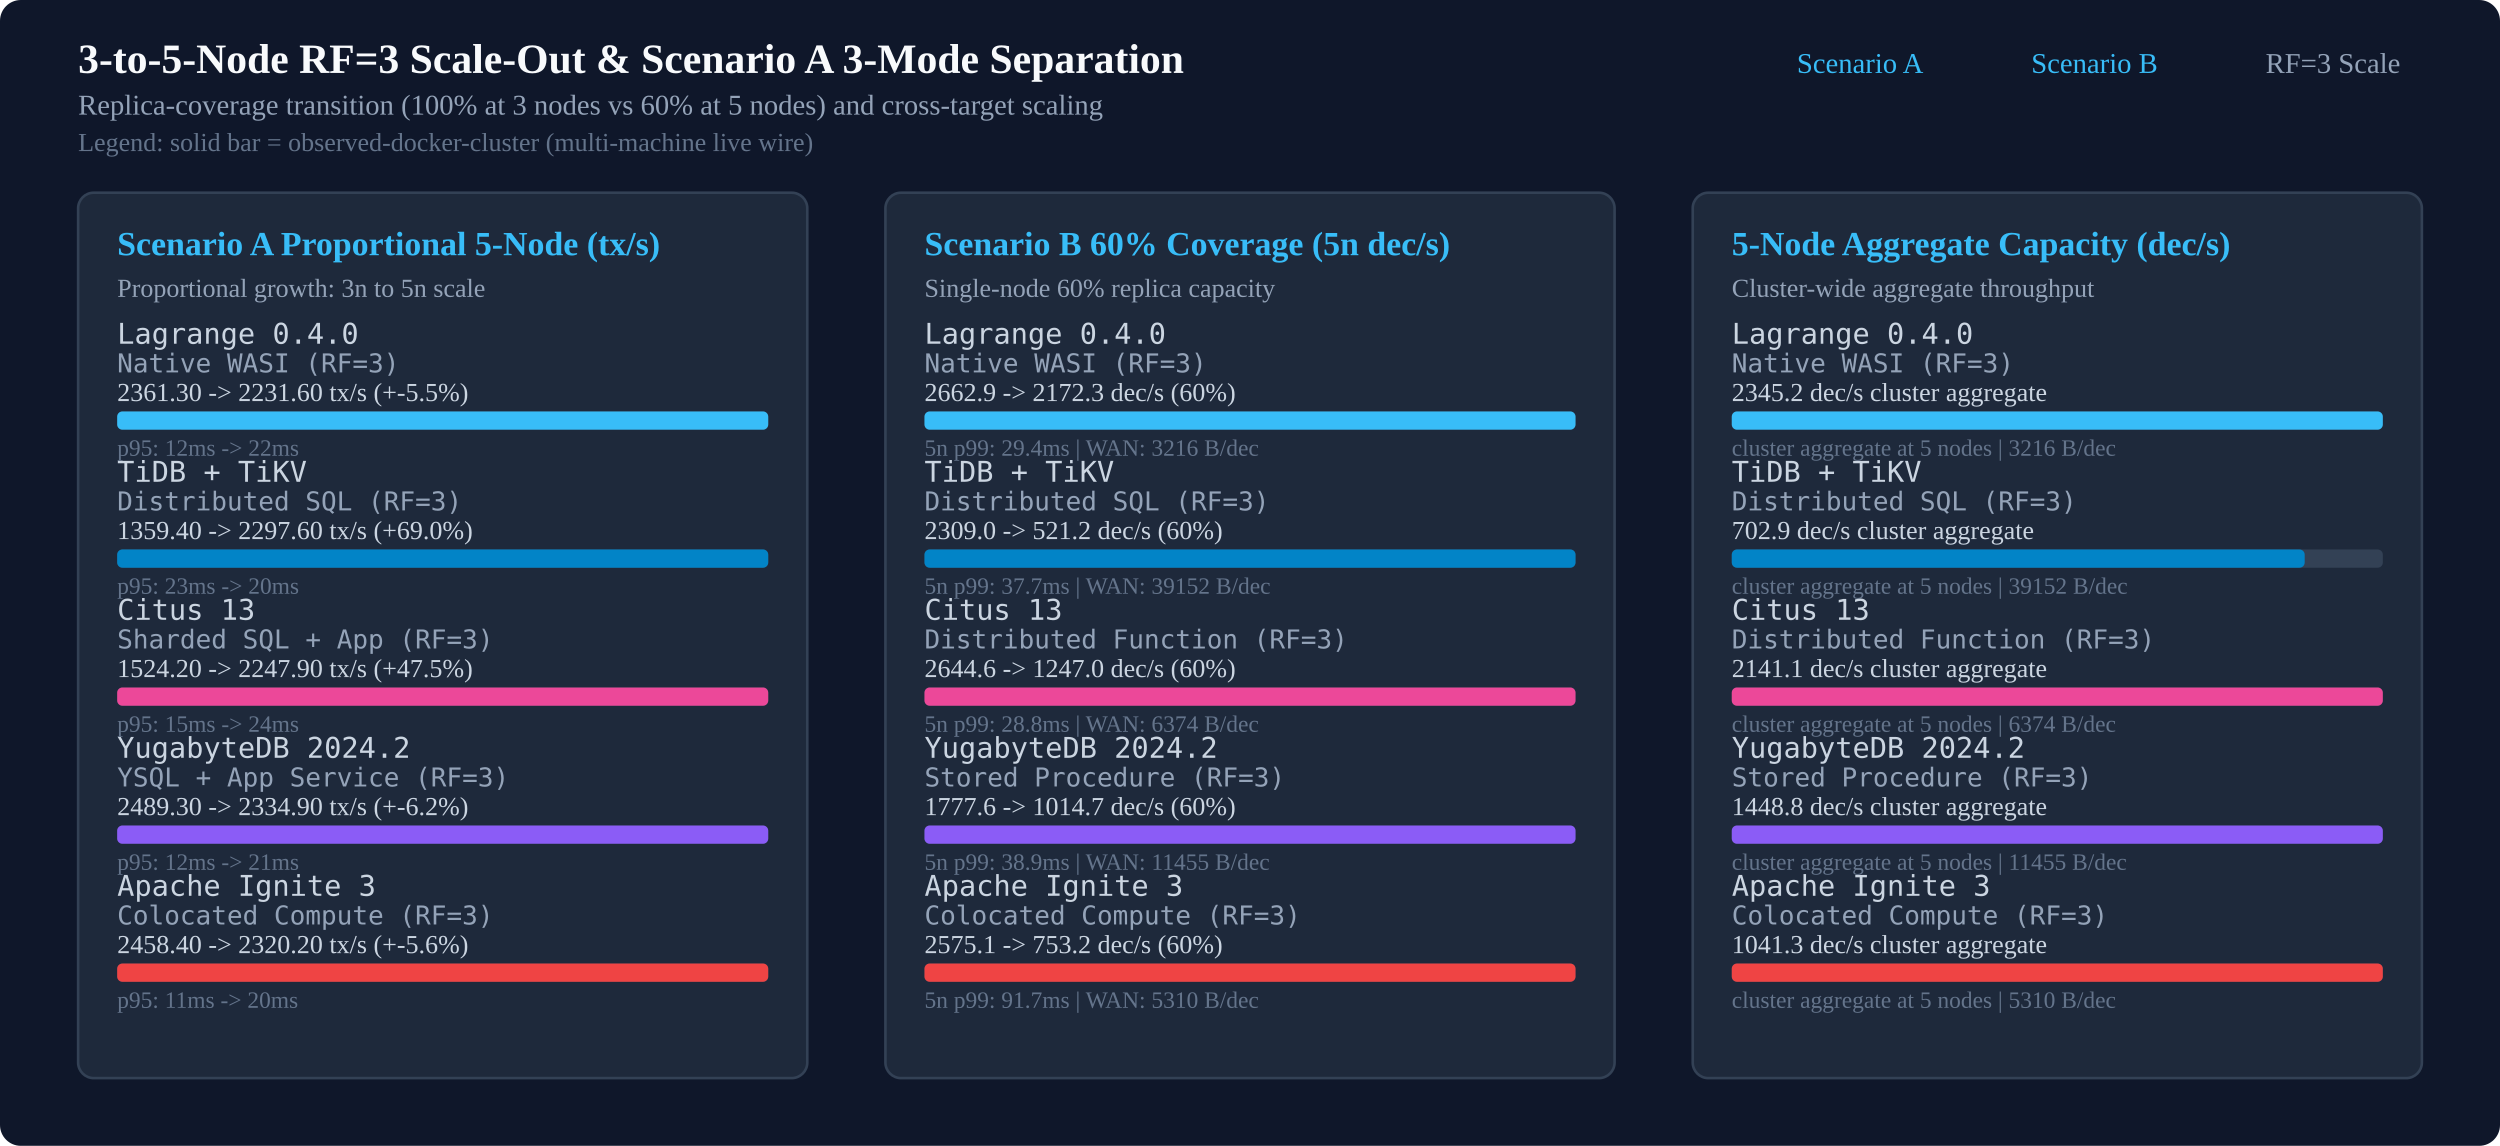
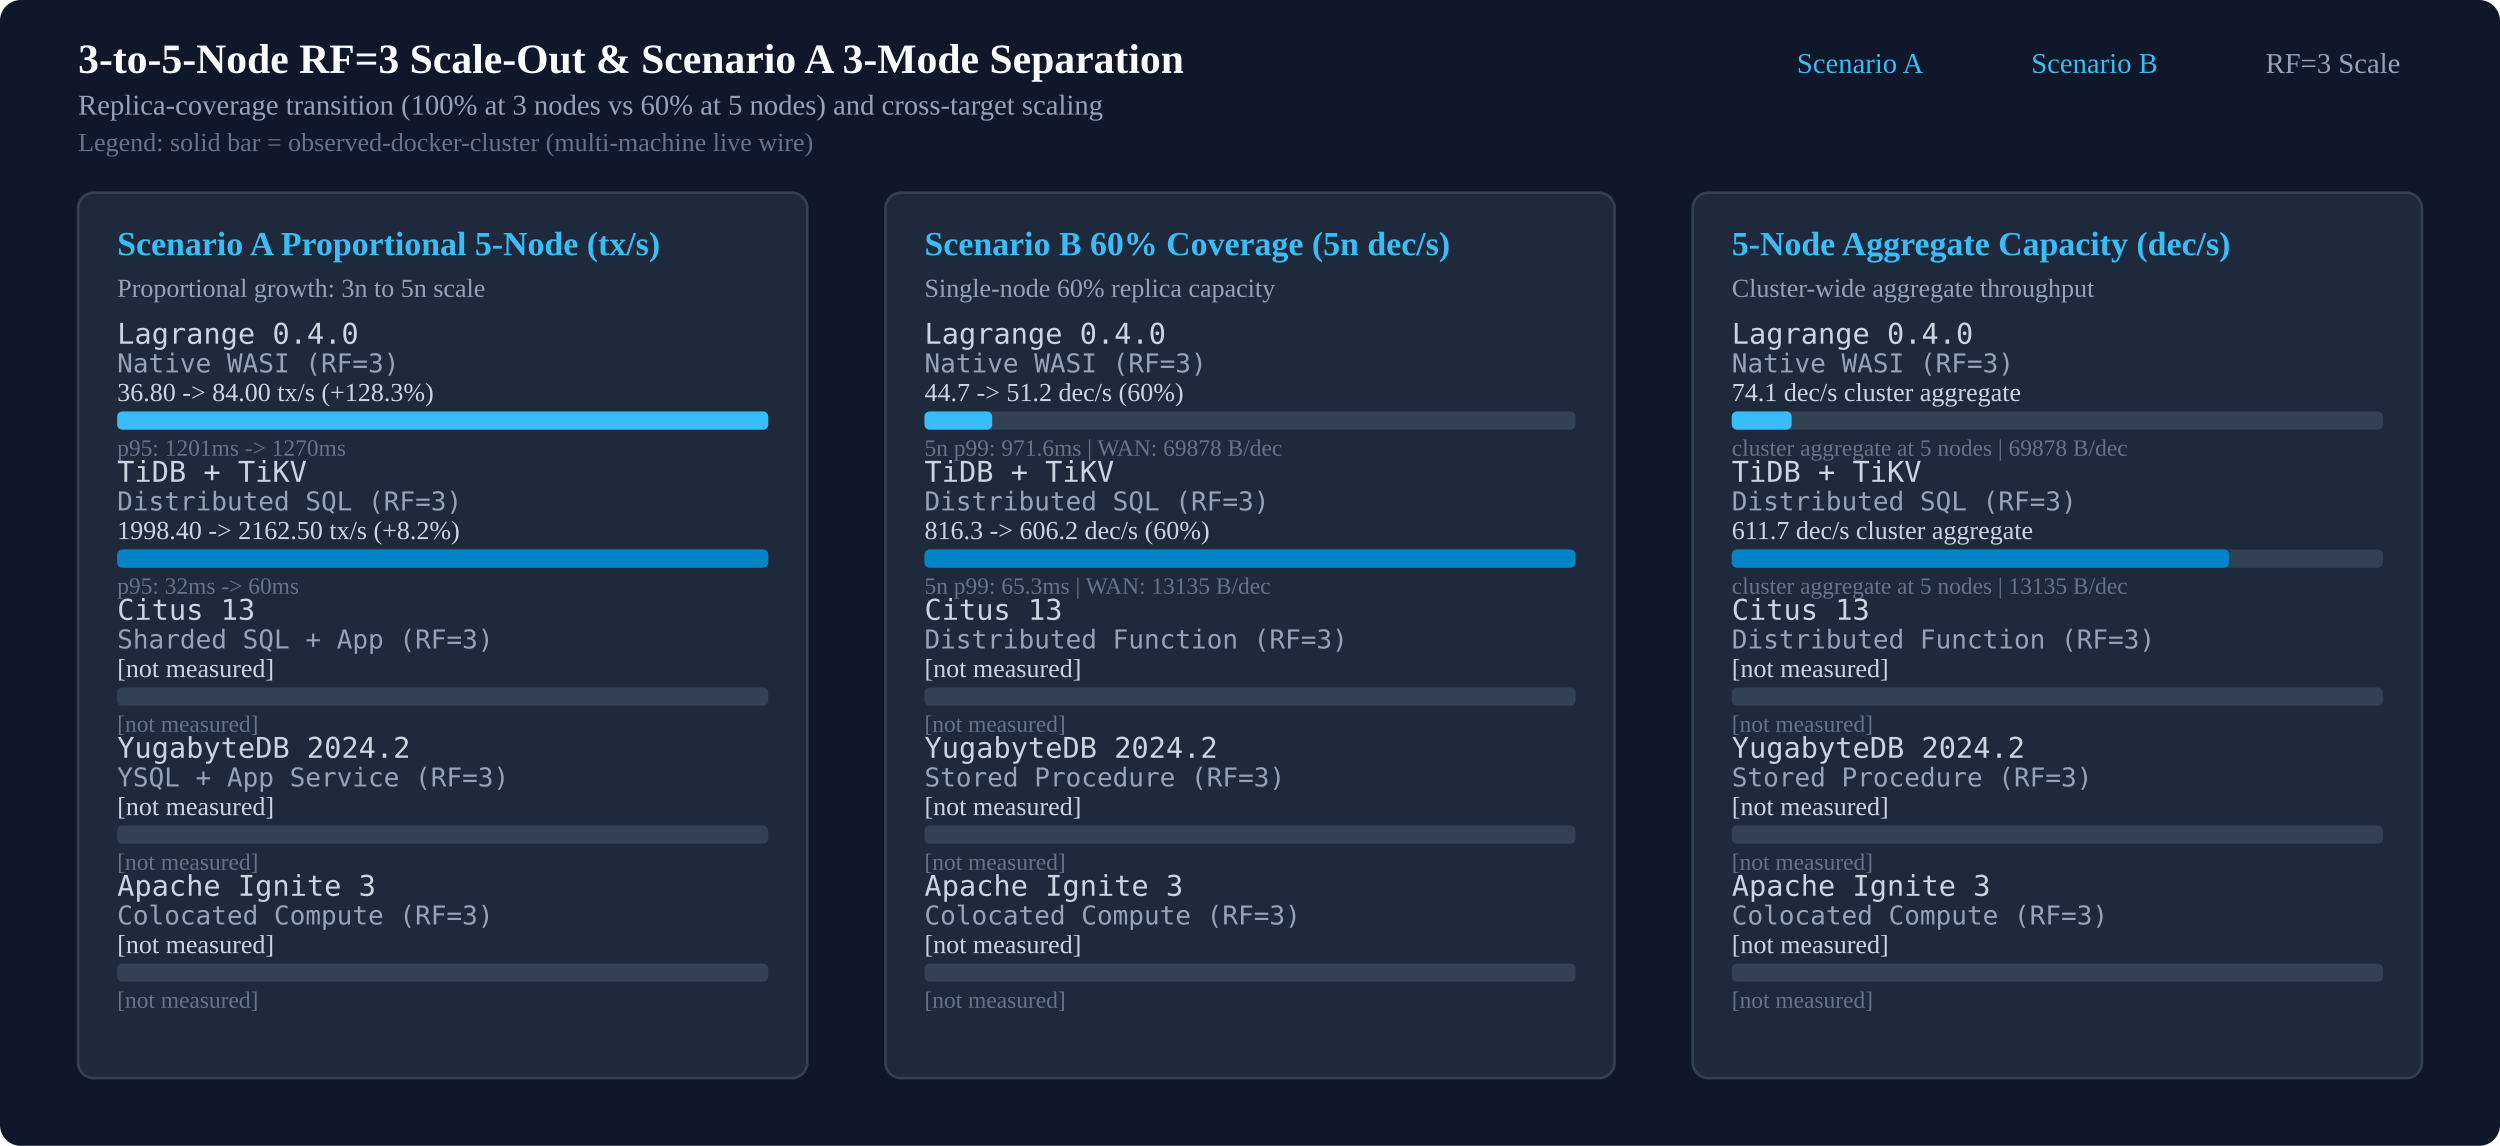
<svg xmlns="http://www.w3.org/2000/svg" viewBox="0 0 960 440" width="960" height="440">
  <rect width="960" height="440" fill="#0f172a" rx="8" />
  <text x="30" y="28" fill="#f8fafc" font-size="16" font-weight="bold">3-to-5-Node RF=3 Scale-Out &amp; Scenario A 3-Mode Separation</text>
  <text x="30" y="44" fill="#94a3b8" font-size="11">Replica-coverage transition (100% at 3 nodes vs 60% at 5 nodes) and cross-target scaling</text>
  <text x="30" y="58" fill="#64748b" font-size="10">Legend: solid bar = observed-docker-cluster (multi-machine live wire)</text>
  <a href="tidb-reference-scenarios.md#scenario-a-tidb-oltp-baseline">
    <text x="690" y="28" fill="#38bdf8" font-size="11">Scenario A</text>
  </a>
  <a href="tidb-reference-scenarios.md#scenario-b-tidb-distributed-risk-decision">
    <text x="780" y="28" fill="#38bdf8" font-size="11">Scenario B</text>
  </a>
  <text x="870" y="28" fill="#94a3b8" font-size="11">RF=3 Scale</text>
  <rect x="30" y="74" width="280" height="340" fill="#1e293b" rx="6" stroke="#334155" />
  <a href="tidb-reference-scenarios.md#scenario-a-tidb-oltp-baseline">
    <text x="45" y="98" fill="#38bdf8" font-size="13" font-weight="bold">Scenario A Proportional 5-Node (tx/s)</text>
  </a>
  <text x="45" y="114" fill="#94a3b8" font-size="10">Proportional growth: 3n to 5n scale</text>
  <rect x="340" y="74" width="280" height="340" fill="#1e293b" rx="6" stroke="#334155" />
  <a href="tidb-reference-scenarios.md#scenario-b-tidb-distributed-risk-decision">
    <text x="355" y="98" fill="#38bdf8" font-size="13" font-weight="bold">Scenario B 60% Coverage (5n dec/s)</text>
  </a>
  <text x="355" y="114" fill="#94a3b8" font-size="10">Single-node 60% replica capacity</text>
  <rect x="650" y="74" width="280" height="340" fill="#1e293b" rx="6" stroke="#334155" />
  <a href="tidb-reference-scenarios.md#scenario-b-tidb-distributed-risk-decision">
    <text x="665" y="98" fill="#38bdf8" font-size="13" font-weight="bold">5-Node Aggregate Capacity (dec/s)</text>
  </a>
  <text x="665" y="114" fill="#94a3b8" font-size="10">Cluster-wide aggregate throughput</text>
  <text x="45" y="132" fill="#cbd5e1" font-size="11" font-family="monospace">Lagrange 0.4.0</text>
  <text x="45" y="143" fill="#94a3b8" font-size="10" font-family="monospace">Native WASI (RF=3)</text>
-   <text x="45" y="154" fill="#cbd5e1" font-size="10">2361.30 -&gt; 2231.60 tx/s (+-5.5%)</text>
+   <text x="45" y="154" fill="#cbd5e1" font-size="10">36.80 -&gt; 84.00 tx/s (+128.3%)</text>
  <rect x="45" y="158" width="250" height="7" fill="#334155" rx="2" />
  <rect x="45" y="158" width="250" height="7" fill="#38bdf8" rx="2" />
-   <text x="45" y="175" fill="#64748b" font-size="9">p95: 12ms -&gt; 22ms</text>
+   <text x="45" y="175" fill="#64748b" font-size="9">p95: 1201ms -&gt; 1270ms</text>
  <text x="45" y="185" fill="#cbd5e1" font-size="11" font-family="monospace">TiDB + TiKV</text>
  <text x="45" y="196" fill="#94a3b8" font-size="10" font-family="monospace">Distributed SQL (RF=3)</text>
-   <text x="45" y="207" fill="#cbd5e1" font-size="10">1359.40 -&gt; 2297.60 tx/s (+69.0%)</text>
+   <text x="45" y="207" fill="#cbd5e1" font-size="10">1998.40 -&gt; 2162.50 tx/s (+8.2%)</text>
  <rect x="45" y="211" width="250" height="7" fill="#334155" rx="2" />
  <rect x="45" y="211" width="250" height="7" fill="#0284c7" rx="2" />
-   <text x="45" y="228" fill="#64748b" font-size="9">p95: 23ms -&gt; 20ms</text>
+   <text x="45" y="228" fill="#64748b" font-size="9">p95: 32ms -&gt; 60ms</text>
  <text x="45" y="238" fill="#cbd5e1" font-size="11" font-family="monospace">Citus 13</text>
  <text x="45" y="249" fill="#94a3b8" font-size="10" font-family="monospace">Sharded SQL + App (RF=3)</text>
-   <text x="45" y="260" fill="#cbd5e1" font-size="10">1524.20 -&gt; 2247.90 tx/s (+47.5%)</text>
+   <text x="45" y="260" fill="#cbd5e1" font-size="10">[not measured]</text>
  <rect x="45" y="264" width="250" height="7" fill="#334155" rx="2" />
-   <rect x="45" y="264" width="250" height="7" fill="#ec4899" rx="2" />
-   <text x="45" y="281" fill="#64748b" font-size="9">p95: 15ms -&gt; 24ms</text>
+   <text x="45" y="281" fill="#64748b" font-size="9">[not measured]</text>
  <text x="45" y="291" fill="#cbd5e1" font-size="11" font-family="monospace">YugabyteDB 2024.2</text>
  <text x="45" y="302" fill="#94a3b8" font-size="10" font-family="monospace">YSQL + App Service (RF=3)</text>
-   <text x="45" y="313" fill="#cbd5e1" font-size="10">2489.30 -&gt; 2334.90 tx/s (+-6.2%)</text>
+   <text x="45" y="313" fill="#cbd5e1" font-size="10">[not measured]</text>
  <rect x="45" y="317" width="250" height="7" fill="#334155" rx="2" />
-   <rect x="45" y="317" width="250" height="7" fill="#8b5cf6" rx="2" />
-   <text x="45" y="334" fill="#64748b" font-size="9">p95: 12ms -&gt; 21ms</text>
+   <text x="45" y="334" fill="#64748b" font-size="9">[not measured]</text>
  <text x="45" y="344" fill="#cbd5e1" font-size="11" font-family="monospace">Apache Ignite 3</text>
  <text x="45" y="355" fill="#94a3b8" font-size="10" font-family="monospace">Colocated Compute (RF=3)</text>
-   <text x="45" y="366" fill="#cbd5e1" font-size="10">2458.40 -&gt; 2320.20 tx/s (+-5.6%)</text>
+   <text x="45" y="366" fill="#cbd5e1" font-size="10">[not measured]</text>
  <rect x="45" y="370" width="250" height="7" fill="#334155" rx="2" />
-   <rect x="45" y="370" width="250" height="7" fill="#ef4444" rx="2" />
-   <text x="45" y="387" fill="#64748b" font-size="9">p95: 11ms -&gt; 20ms</text>
+   <text x="45" y="387" fill="#64748b" font-size="9">[not measured]</text>
  <text x="355" y="132" fill="#cbd5e1" font-size="11" font-family="monospace">Lagrange 0.4.0</text>
  <text x="355" y="143" fill="#94a3b8" font-size="10" font-family="monospace">Native WASI (RF=3)</text>
-   <text x="355" y="154" fill="#cbd5e1" font-size="10">2662.9 -&gt; 2172.3 dec/s (60%)</text>
+   <text x="355" y="154" fill="#cbd5e1" font-size="10">44.7 -&gt; 51.2 dec/s (60%)</text>
  <rect x="355" y="158" width="250" height="7" fill="#334155" rx="2" />
-   <rect x="355" y="158" width="250" height="7" fill="#38bdf8" rx="2" />
-   <text x="355" y="175" fill="#64748b" font-size="9">5n p99: 29.4ms | WAN: 3216 B/dec</text>
+   <rect x="355" y="158" width="26" height="7" fill="#38bdf8" rx="2" />
+   <text x="355" y="175" fill="#64748b" font-size="9">5n p99: 971.6ms | WAN: 69878 B/dec</text>
  <text x="355" y="185" fill="#cbd5e1" font-size="11" font-family="monospace">TiDB + TiKV</text>
  <text x="355" y="196" fill="#94a3b8" font-size="10" font-family="monospace">Distributed SQL (RF=3)</text>
-   <text x="355" y="207" fill="#cbd5e1" font-size="10">2309.0 -&gt; 521.2 dec/s (60%)</text>
+   <text x="355" y="207" fill="#cbd5e1" font-size="10">816.3 -&gt; 606.2 dec/s (60%)</text>
  <rect x="355" y="211" width="250" height="7" fill="#334155" rx="2" />
  <rect x="355" y="211" width="250" height="7" fill="#0284c7" rx="2" />
-   <text x="355" y="228" fill="#64748b" font-size="9">5n p99: 37.7ms | WAN: 39152 B/dec</text>
+   <text x="355" y="228" fill="#64748b" font-size="9">5n p99: 65.3ms | WAN: 13135 B/dec</text>
  <text x="355" y="238" fill="#cbd5e1" font-size="11" font-family="monospace">Citus 13</text>
  <text x="355" y="249" fill="#94a3b8" font-size="10" font-family="monospace">Distributed Function (RF=3)</text>
-   <text x="355" y="260" fill="#cbd5e1" font-size="10">2644.6 -&gt; 1247.0 dec/s (60%)</text>
+   <text x="355" y="260" fill="#cbd5e1" font-size="10">[not measured]</text>
  <rect x="355" y="264" width="250" height="7" fill="#334155" rx="2" />
-   <rect x="355" y="264" width="250" height="7" fill="#ec4899" rx="2" />
-   <text x="355" y="281" fill="#64748b" font-size="9">5n p99: 28.8ms | WAN: 6374 B/dec</text>
+   <text x="355" y="281" fill="#64748b" font-size="9">[not measured]</text>
  <text x="355" y="291" fill="#cbd5e1" font-size="11" font-family="monospace">YugabyteDB 2024.2</text>
  <text x="355" y="302" fill="#94a3b8" font-size="10" font-family="monospace">Stored Procedure (RF=3)</text>
-   <text x="355" y="313" fill="#cbd5e1" font-size="10">1777.6 -&gt; 1014.7 dec/s (60%)</text>
+   <text x="355" y="313" fill="#cbd5e1" font-size="10">[not measured]</text>
  <rect x="355" y="317" width="250" height="7" fill="#334155" rx="2" />
-   <rect x="355" y="317" width="250" height="7" fill="#8b5cf6" rx="2" />
-   <text x="355" y="334" fill="#64748b" font-size="9">5n p99: 38.9ms | WAN: 11455 B/dec</text>
+   <text x="355" y="334" fill="#64748b" font-size="9">[not measured]</text>
  <text x="355" y="344" fill="#cbd5e1" font-size="11" font-family="monospace">Apache Ignite 3</text>
  <text x="355" y="355" fill="#94a3b8" font-size="10" font-family="monospace">Colocated Compute (RF=3)</text>
-   <text x="355" y="366" fill="#cbd5e1" font-size="10">2575.1 -&gt; 753.2 dec/s (60%)</text>
+   <text x="355" y="366" fill="#cbd5e1" font-size="10">[not measured]</text>
  <rect x="355" y="370" width="250" height="7" fill="#334155" rx="2" />
-   <rect x="355" y="370" width="250" height="7" fill="#ef4444" rx="2" />
-   <text x="355" y="387" fill="#64748b" font-size="9">5n p99: 91.7ms | WAN: 5310 B/dec</text>
+   <text x="355" y="387" fill="#64748b" font-size="9">[not measured]</text>
  <text x="665" y="132" fill="#cbd5e1" font-size="11" font-family="monospace">Lagrange 0.4.0</text>
  <text x="665" y="143" fill="#94a3b8" font-size="10" font-family="monospace">Native WASI (RF=3)</text>
-   <text x="665" y="154" fill="#cbd5e1" font-size="10">2345.2 dec/s cluster aggregate</text>
+   <text x="665" y="154" fill="#cbd5e1" font-size="10">74.1 dec/s cluster aggregate</text>
  <rect x="665" y="158" width="250" height="7" fill="#334155" rx="2" />
-   <rect x="665" y="158" width="250" height="7" fill="#38bdf8" rx="2" />
-   <text x="665" y="175" fill="#64748b" font-size="9">cluster aggregate at 5 nodes | 3216 B/dec</text>
+   <rect x="665" y="158" width="23" height="7" fill="#38bdf8" rx="2" />
+   <text x="665" y="175" fill="#64748b" font-size="9">cluster aggregate at 5 nodes | 69878 B/dec</text>
  <text x="665" y="185" fill="#cbd5e1" font-size="11" font-family="monospace">TiDB + TiKV</text>
  <text x="665" y="196" fill="#94a3b8" font-size="10" font-family="monospace">Distributed SQL (RF=3)</text>
-   <text x="665" y="207" fill="#cbd5e1" font-size="10">702.9 dec/s cluster aggregate</text>
+   <text x="665" y="207" fill="#cbd5e1" font-size="10">611.7 dec/s cluster aggregate</text>
  <rect x="665" y="211" width="250" height="7" fill="#334155" rx="2" />
-   <rect x="665" y="211" width="220" height="7" fill="#0284c7" rx="2" />
-   <text x="665" y="228" fill="#64748b" font-size="9">cluster aggregate at 5 nodes | 39152 B/dec</text>
+   <rect x="665" y="211" width="191" height="7" fill="#0284c7" rx="2" />
+   <text x="665" y="228" fill="#64748b" font-size="9">cluster aggregate at 5 nodes | 13135 B/dec</text>
  <text x="665" y="238" fill="#cbd5e1" font-size="11" font-family="monospace">Citus 13</text>
  <text x="665" y="249" fill="#94a3b8" font-size="10" font-family="monospace">Distributed Function (RF=3)</text>
-   <text x="665" y="260" fill="#cbd5e1" font-size="10">2141.1 dec/s cluster aggregate</text>
+   <text x="665" y="260" fill="#cbd5e1" font-size="10">[not measured]</text>
  <rect x="665" y="264" width="250" height="7" fill="#334155" rx="2" />
-   <rect x="665" y="264" width="250" height="7" fill="#ec4899" rx="2" />
-   <text x="665" y="281" fill="#64748b" font-size="9">cluster aggregate at 5 nodes | 6374 B/dec</text>
+   <text x="665" y="281" fill="#64748b" font-size="9">[not measured]</text>
  <text x="665" y="291" fill="#cbd5e1" font-size="11" font-family="monospace">YugabyteDB 2024.2</text>
  <text x="665" y="302" fill="#94a3b8" font-size="10" font-family="monospace">Stored Procedure (RF=3)</text>
-   <text x="665" y="313" fill="#cbd5e1" font-size="10">1448.8 dec/s cluster aggregate</text>
+   <text x="665" y="313" fill="#cbd5e1" font-size="10">[not measured]</text>
  <rect x="665" y="317" width="250" height="7" fill="#334155" rx="2" />
-   <rect x="665" y="317" width="250" height="7" fill="#8b5cf6" rx="2" />
-   <text x="665" y="334" fill="#64748b" font-size="9">cluster aggregate at 5 nodes | 11455 B/dec</text>
+   <text x="665" y="334" fill="#64748b" font-size="9">[not measured]</text>
  <text x="665" y="344" fill="#cbd5e1" font-size="11" font-family="monospace">Apache Ignite 3</text>
  <text x="665" y="355" fill="#94a3b8" font-size="10" font-family="monospace">Colocated Compute (RF=3)</text>
-   <text x="665" y="366" fill="#cbd5e1" font-size="10">1041.3 dec/s cluster aggregate</text>
+   <text x="665" y="366" fill="#cbd5e1" font-size="10">[not measured]</text>
  <rect x="665" y="370" width="250" height="7" fill="#334155" rx="2" />
-   <rect x="665" y="370" width="250" height="7" fill="#ef4444" rx="2" />
-   <text x="665" y="387" fill="#64748b" font-size="9">cluster aggregate at 5 nodes | 5310 B/dec</text>
+   <text x="665" y="387" fill="#64748b" font-size="9">[not measured]</text>
</svg>
